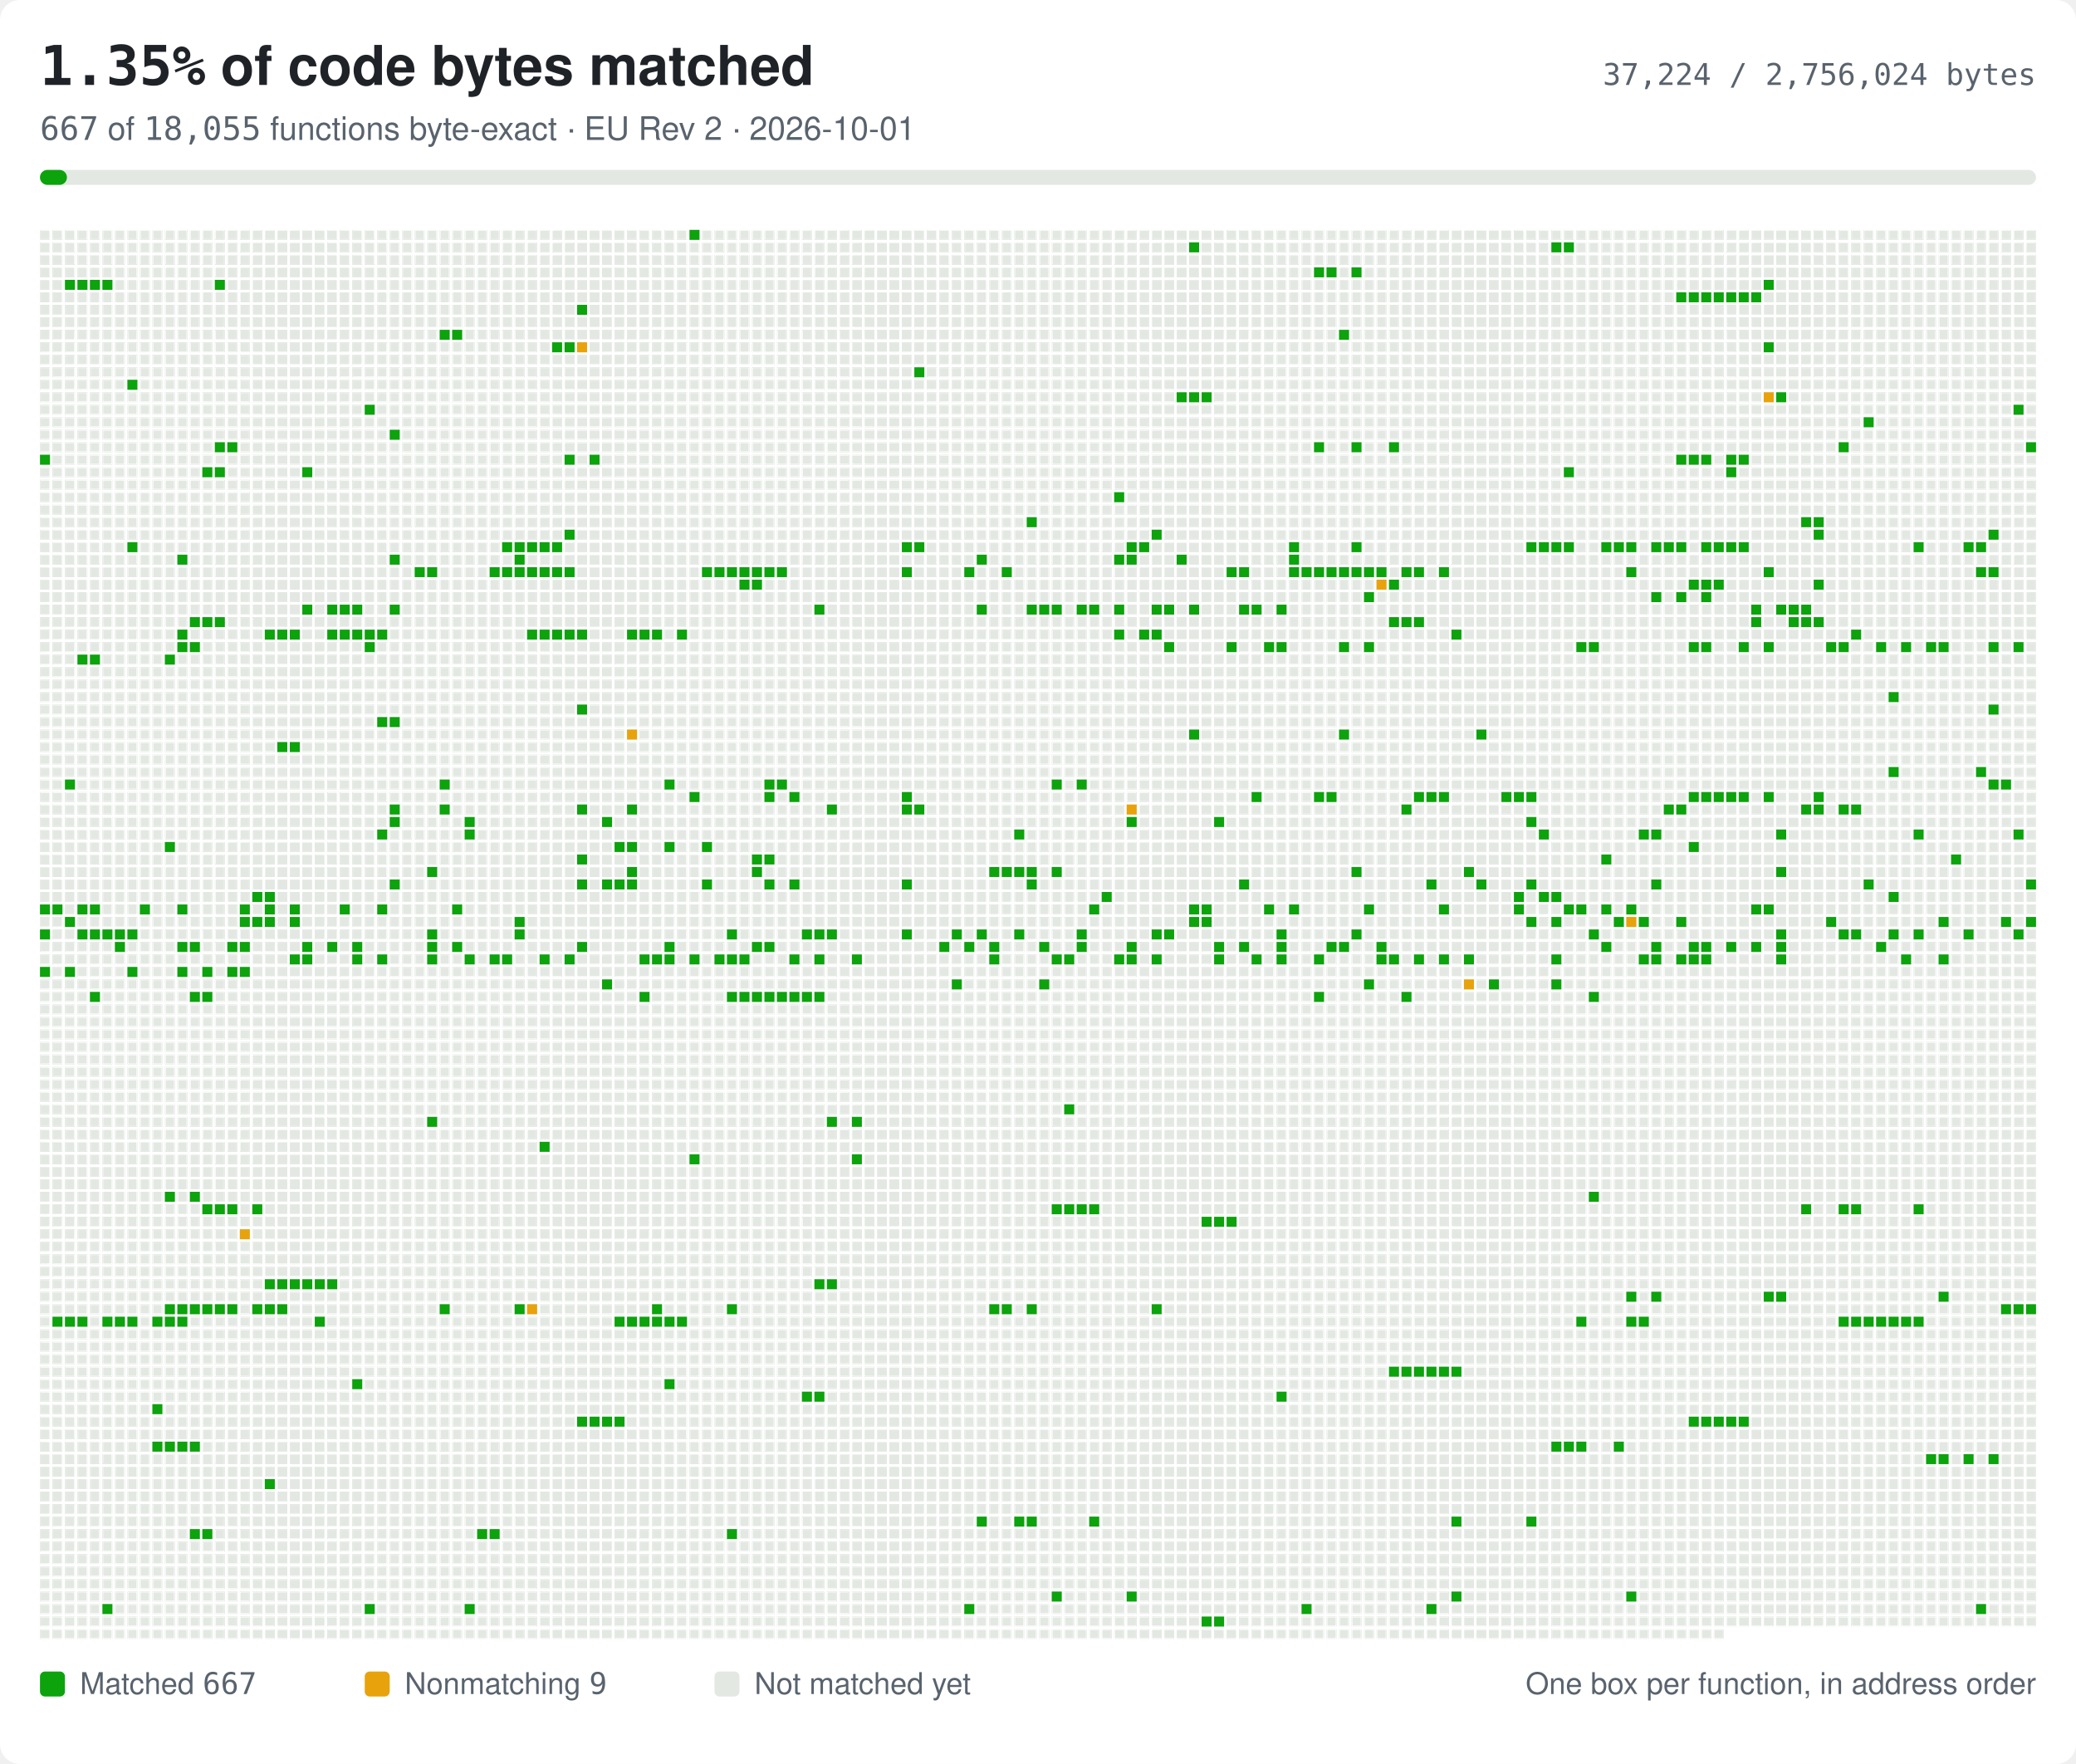
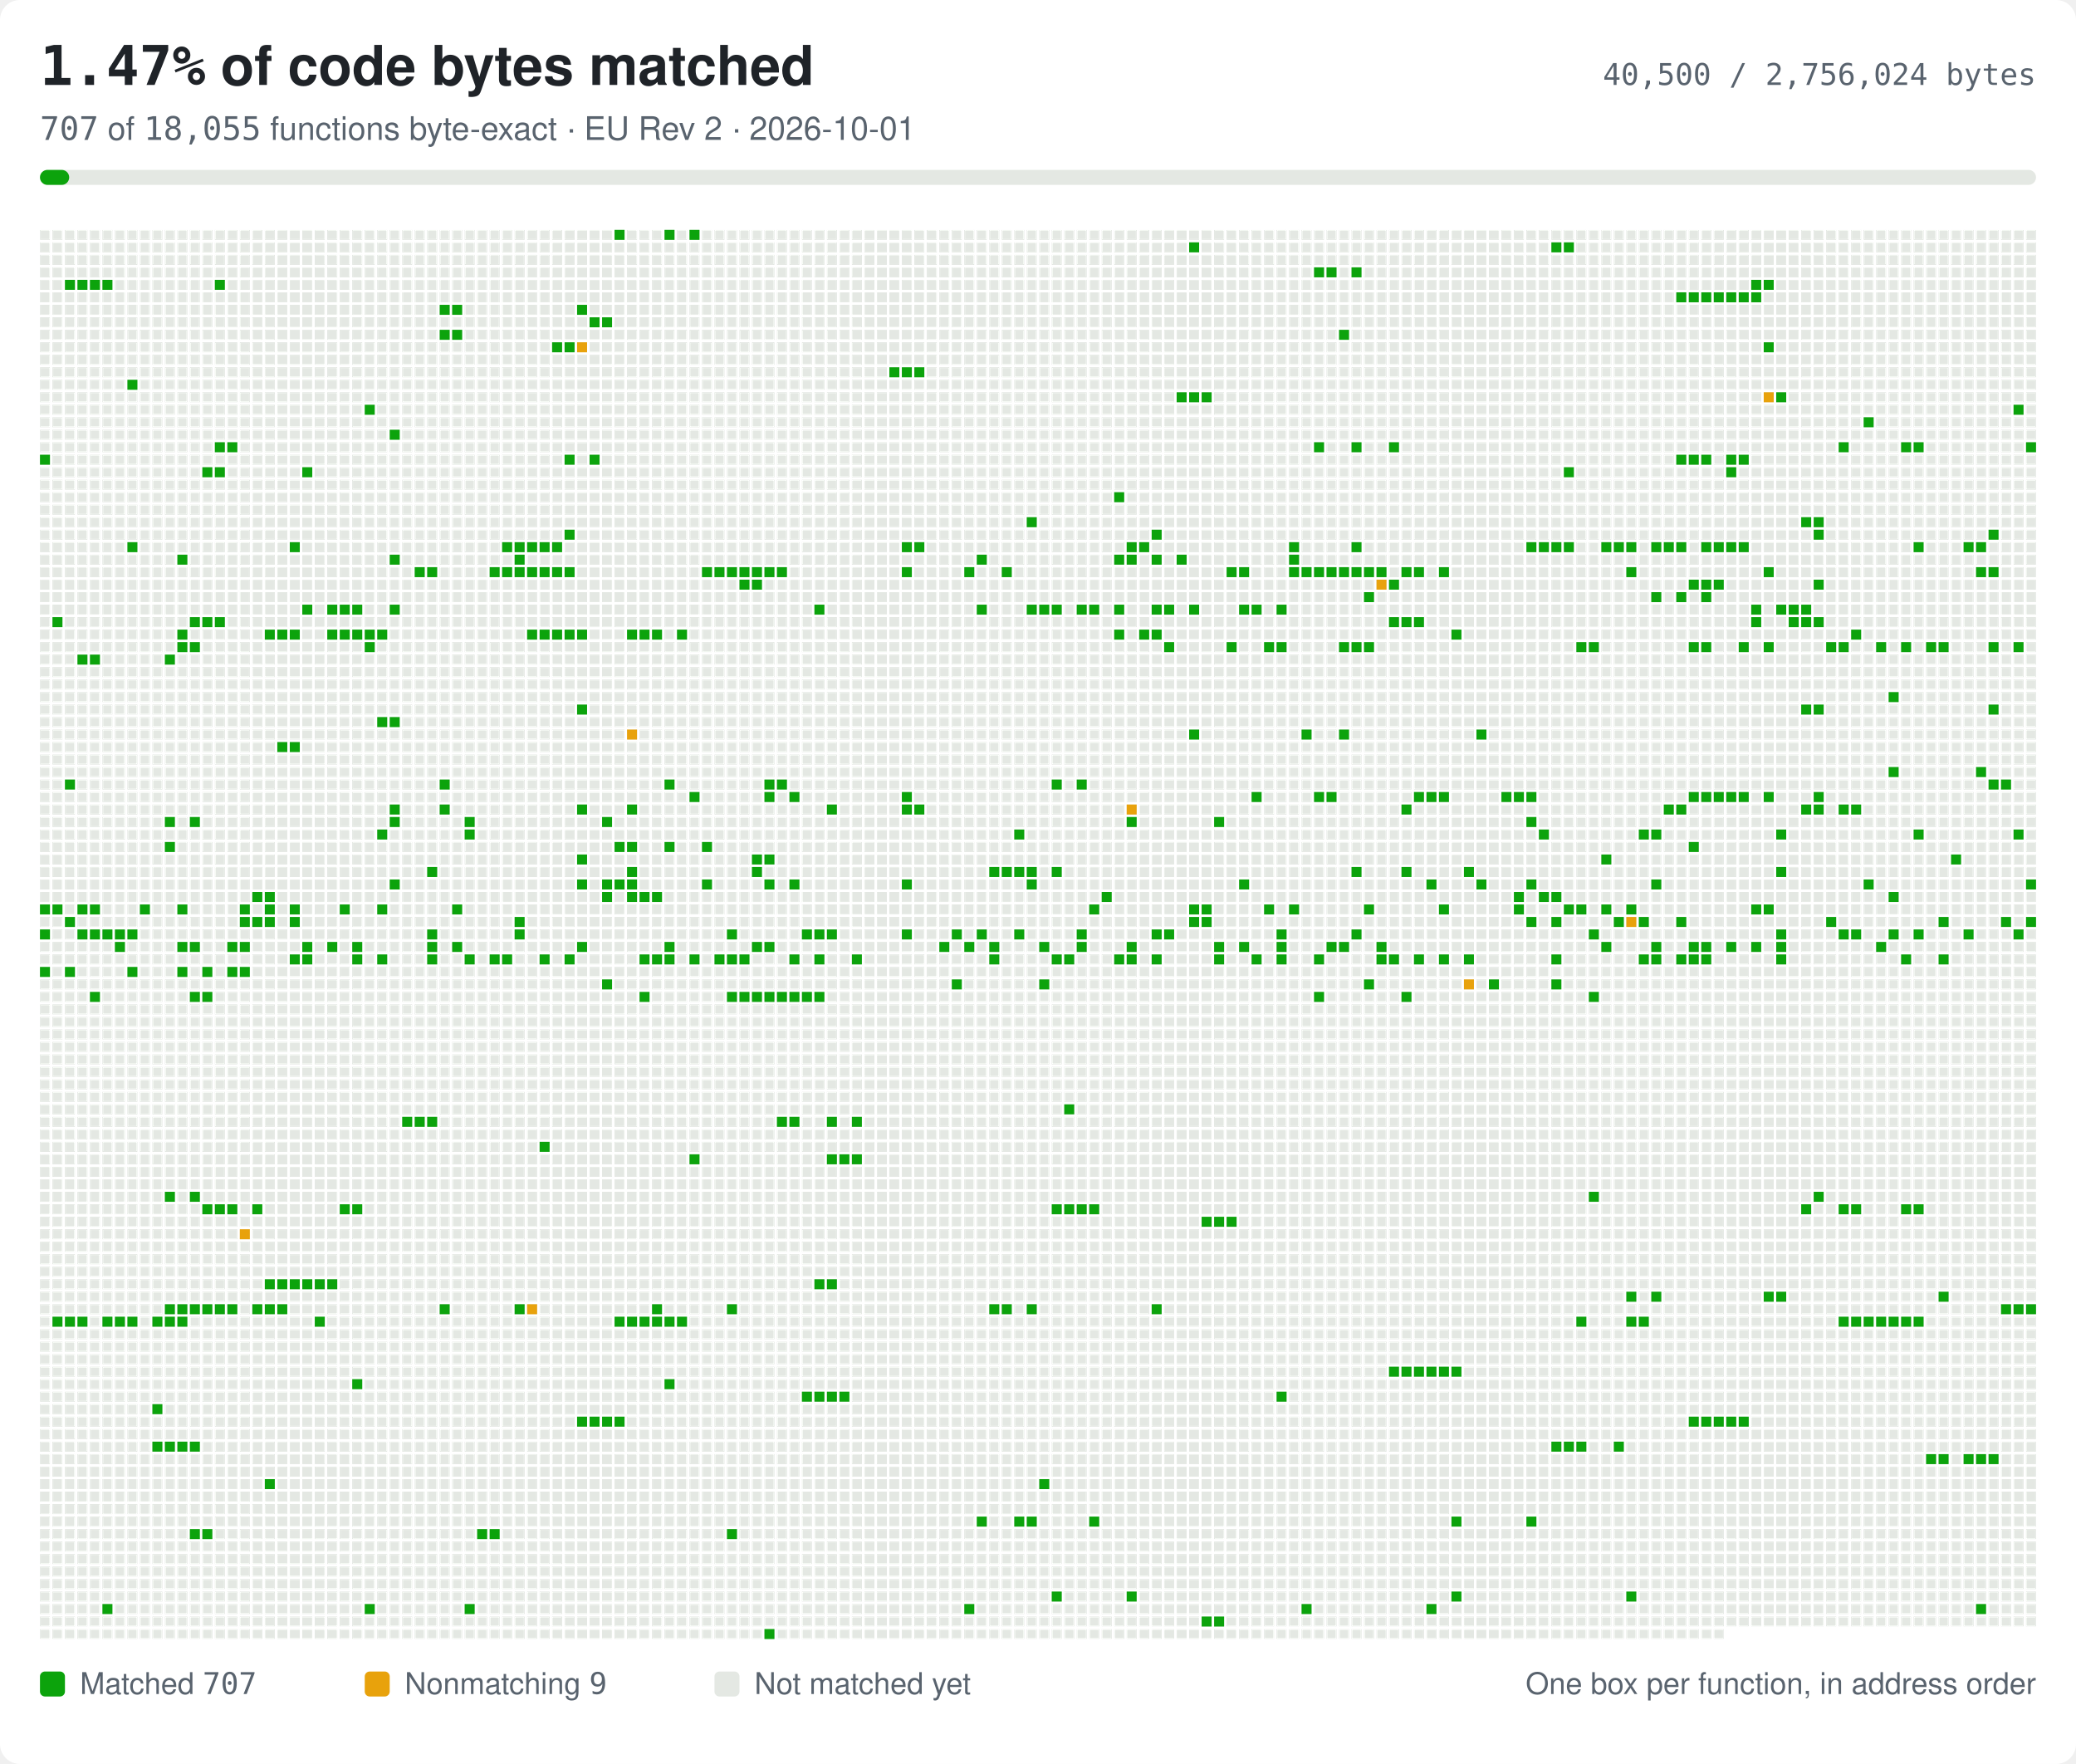
- <svg xmlns="http://www.w3.org/2000/svg" width="831" height="706" viewBox="0 0 831 706" role="img" aria-label="Decompilation progress: 1.35% of code bytes matched, 667 of 18055 functions">
+ <svg xmlns="http://www.w3.org/2000/svg" width="831" height="706" viewBox="0 0 831 706" role="img" aria-label="Decompilation progress: 1.47% of code bytes matched, 707 of 18055 functions">
  <style>
  .surface { fill: #ffffff; } .title { fill: #1f2328; } .muted { fill: #59636e; }
  .empty { fill: #e4e8e3; } .matched { fill: #0ca30c; } .nonmatching { fill: #e8a20c; }
  text { font-family: -apple-system, BlinkMacSystemFont, "Segoe UI", Helvetica, Arial, sans-serif; }
  .figure { font-family: ui-monospace, SFMono-Regular, Menlo, Consolas, monospace; font-variant-numeric: tabular-nums; }
  @media (prefers-color-scheme: dark) {
    .surface { fill: #0d1117; } .title { fill: #e6edf3; } .muted { fill: #9198a1; }
    .empty { fill: #21262d; } .matched { fill: #2ea043; } .nonmatching { fill: #d29922; }
  }
</style>
  <defs>
    <pattern id="box" width="5" height="5" patternUnits="userSpaceOnUse" x="16" y="92">
      <rect class="empty" width="4" height="4" />
    </pattern>
  </defs>
  <rect class="surface" width="831" height="706" rx="8" />
  <text class="title" x="16" y="34" font-size="22" font-weight="600">
-     <tspan class="figure">1.35%</tspan> of code bytes matched</text>
-   <text class="muted figure" x="815" y="34" font-size="12" text-anchor="end">37,224 / 2,756,024 bytes</text>
+     <tspan class="figure">1.47%</tspan> of code bytes matched</text>
+   <text class="muted figure" x="815" y="34" font-size="12" text-anchor="end">40,500 / 2,756,024 bytes</text>
  <text class="muted" x="16" y="56" font-size="13">
-     <tspan class="figure">667</tspan> of <tspan class="figure">18,055</tspan> functions byte-exact · EU Rev 2 · 2026-10-01</text>
+     <tspan class="figure">707</tspan> of <tspan class="figure">18,055</tspan> functions byte-exact · EU Rev 2 · 2026-10-01</text>
  <rect class="empty" x="16" y="68" width="799" height="6" rx="3" />
-   <rect class="matched" x="16" y="68" width="10.8" height="6" rx="3" />
+   <rect class="matched" x="16" y="68" width="11.7" height="6" rx="3" />
  <rect fill="url(#box)" x="16" y="92" width="799" height="559" />
  <rect fill="url(#box)" x="16" y="652" width="674" height="4" />
+   <rect class="matched" x="246" y="92" width="4" height="4" />
+   <rect class="matched" x="266" y="92" width="4" height="4" />
  <rect class="matched" x="276" y="92" width="4" height="4" />
  <rect class="matched" x="476" y="97" width="4" height="4" />
  <rect class="matched" x="621" y="97" width="4" height="4" />
  <rect class="matched" x="626" y="97" width="4" height="4" />
  <rect class="matched" x="526" y="107" width="4" height="4" />
  <rect class="matched" x="531" y="107" width="4" height="4" />
  <rect class="matched" x="541" y="107" width="4" height="4" />
  <rect class="matched" x="26" y="112" width="4" height="4" />
  <rect class="matched" x="31" y="112" width="4" height="4" />
  <rect class="matched" x="36" y="112" width="4" height="4" />
  <rect class="matched" x="41" y="112" width="4" height="4" />
  <rect class="matched" x="86" y="112" width="4" height="4" />
+   <rect class="matched" x="701" y="112" width="4" height="4" />
  <rect class="matched" x="706" y="112" width="4" height="4" />
  <rect class="matched" x="671" y="117" width="4" height="4" />
  <rect class="matched" x="676" y="117" width="4" height="4" />
  <rect class="matched" x="681" y="117" width="4" height="4" />
  <rect class="matched" x="686" y="117" width="4" height="4" />
  <rect class="matched" x="691" y="117" width="4" height="4" />
  <rect class="matched" x="696" y="117" width="4" height="4" />
  <rect class="matched" x="701" y="117" width="4" height="4" />
+   <rect class="matched" x="176" y="122" width="4" height="4" />
+   <rect class="matched" x="181" y="122" width="4" height="4" />
  <rect class="matched" x="231" y="122" width="4" height="4" />
+   <rect class="matched" x="236" y="127" width="4" height="4" />
+   <rect class="matched" x="241" y="127" width="4" height="4" />
  <rect class="matched" x="176" y="132" width="4" height="4" />
  <rect class="matched" x="181" y="132" width="4" height="4" />
  <rect class="matched" x="536" y="132" width="4" height="4" />
  <rect class="matched" x="221" y="137" width="4" height="4" />
  <rect class="matched" x="226" y="137" width="4" height="4" />
  <rect class="nonmatching" x="231" y="137" width="4" height="4" />
  <rect class="matched" x="706" y="137" width="4" height="4" />
+   <rect class="matched" x="356" y="147" width="4" height="4" />
+   <rect class="matched" x="361" y="147" width="4" height="4" />
  <rect class="matched" x="366" y="147" width="4" height="4" />
  <rect class="matched" x="51" y="152" width="4" height="4" />
  <rect class="matched" x="471" y="157" width="4" height="4" />
  <rect class="matched" x="476" y="157" width="4" height="4" />
  <rect class="matched" x="481" y="157" width="4" height="4" />
  <rect class="nonmatching" x="706" y="157" width="4" height="4" />
  <rect class="matched" x="711" y="157" width="4" height="4" />
  <rect class="matched" x="146" y="162" width="4" height="4" />
  <rect class="matched" x="806" y="162" width="4" height="4" />
  <rect class="matched" x="746" y="167" width="4" height="4" />
  <rect class="matched" x="156" y="172" width="4" height="4" />
  <rect class="matched" x="86" y="177" width="4" height="4" />
  <rect class="matched" x="91" y="177" width="4" height="4" />
  <rect class="matched" x="526" y="177" width="4" height="4" />
  <rect class="matched" x="541" y="177" width="4" height="4" />
  <rect class="matched" x="556" y="177" width="4" height="4" />
  <rect class="matched" x="736" y="177" width="4" height="4" />
+   <rect class="matched" x="761" y="177" width="4" height="4" />
+   <rect class="matched" x="766" y="177" width="4" height="4" />
  <rect class="matched" x="811" y="177" width="4" height="4" />
  <rect class="matched" x="16" y="182" width="4" height="4" />
  <rect class="matched" x="226" y="182" width="4" height="4" />
  <rect class="matched" x="236" y="182" width="4" height="4" />
  <rect class="matched" x="671" y="182" width="4" height="4" />
  <rect class="matched" x="676" y="182" width="4" height="4" />
  <rect class="matched" x="681" y="182" width="4" height="4" />
  <rect class="matched" x="691" y="182" width="4" height="4" />
  <rect class="matched" x="696" y="182" width="4" height="4" />
  <rect class="matched" x="81" y="187" width="4" height="4" />
  <rect class="matched" x="86" y="187" width="4" height="4" />
  <rect class="matched" x="121" y="187" width="4" height="4" />
  <rect class="matched" x="626" y="187" width="4" height="4" />
  <rect class="matched" x="691" y="187" width="4" height="4" />
  <rect class="matched" x="446" y="197" width="4" height="4" />
  <rect class="matched" x="411" y="207" width="4" height="4" />
  <rect class="matched" x="721" y="207" width="4" height="4" />
  <rect class="matched" x="726" y="207" width="4" height="4" />
  <rect class="matched" x="226" y="212" width="4" height="4" />
  <rect class="matched" x="461" y="212" width="4" height="4" />
  <rect class="matched" x="726" y="212" width="4" height="4" />
  <rect class="matched" x="796" y="212" width="4" height="4" />
  <rect class="matched" x="51" y="217" width="4" height="4" />
+   <rect class="matched" x="116" y="217" width="4" height="4" />
  <rect class="matched" x="201" y="217" width="4" height="4" />
  <rect class="matched" x="206" y="217" width="4" height="4" />
  <rect class="matched" x="211" y="217" width="4" height="4" />
  <rect class="matched" x="216" y="217" width="4" height="4" />
  <rect class="matched" x="221" y="217" width="4" height="4" />
  <rect class="matched" x="361" y="217" width="4" height="4" />
  <rect class="matched" x="366" y="217" width="4" height="4" />
  <rect class="matched" x="451" y="217" width="4" height="4" />
  <rect class="matched" x="456" y="217" width="4" height="4" />
  <rect class="matched" x="516" y="217" width="4" height="4" />
  <rect class="matched" x="541" y="217" width="4" height="4" />
  <rect class="matched" x="611" y="217" width="4" height="4" />
  <rect class="matched" x="616" y="217" width="4" height="4" />
  <rect class="matched" x="621" y="217" width="4" height="4" />
  <rect class="matched" x="626" y="217" width="4" height="4" />
  <rect class="matched" x="641" y="217" width="4" height="4" />
  <rect class="matched" x="646" y="217" width="4" height="4" />
  <rect class="matched" x="651" y="217" width="4" height="4" />
  <rect class="matched" x="661" y="217" width="4" height="4" />
  <rect class="matched" x="666" y="217" width="4" height="4" />
  <rect class="matched" x="671" y="217" width="4" height="4" />
  <rect class="matched" x="681" y="217" width="4" height="4" />
  <rect class="matched" x="686" y="217" width="4" height="4" />
  <rect class="matched" x="691" y="217" width="4" height="4" />
  <rect class="matched" x="696" y="217" width="4" height="4" />
  <rect class="matched" x="766" y="217" width="4" height="4" />
  <rect class="matched" x="786" y="217" width="4" height="4" />
  <rect class="matched" x="791" y="217" width="4" height="4" />
  <rect class="matched" x="71" y="222" width="4" height="4" />
  <rect class="matched" x="156" y="222" width="4" height="4" />
  <rect class="matched" x="206" y="222" width="4" height="4" />
  <rect class="matched" x="391" y="222" width="4" height="4" />
  <rect class="matched" x="446" y="222" width="4" height="4" />
  <rect class="matched" x="451" y="222" width="4" height="4" />
+   <rect class="matched" x="461" y="222" width="4" height="4" />
  <rect class="matched" x="471" y="222" width="4" height="4" />
  <rect class="matched" x="516" y="222" width="4" height="4" />
  <rect class="matched" x="166" y="227" width="4" height="4" />
  <rect class="matched" x="171" y="227" width="4" height="4" />
  <rect class="matched" x="196" y="227" width="4" height="4" />
  <rect class="matched" x="201" y="227" width="4" height="4" />
  <rect class="matched" x="206" y="227" width="4" height="4" />
  <rect class="matched" x="211" y="227" width="4" height="4" />
  <rect class="matched" x="216" y="227" width="4" height="4" />
  <rect class="matched" x="221" y="227" width="4" height="4" />
  <rect class="matched" x="226" y="227" width="4" height="4" />
  <rect class="matched" x="281" y="227" width="4" height="4" />
  <rect class="matched" x="286" y="227" width="4" height="4" />
  <rect class="matched" x="291" y="227" width="4" height="4" />
  <rect class="matched" x="296" y="227" width="4" height="4" />
  <rect class="matched" x="301" y="227" width="4" height="4" />
  <rect class="matched" x="306" y="227" width="4" height="4" />
  <rect class="matched" x="311" y="227" width="4" height="4" />
  <rect class="matched" x="361" y="227" width="4" height="4" />
  <rect class="matched" x="386" y="227" width="4" height="4" />
  <rect class="matched" x="401" y="227" width="4" height="4" />
  <rect class="matched" x="491" y="227" width="4" height="4" />
  <rect class="matched" x="496" y="227" width="4" height="4" />
  <rect class="matched" x="516" y="227" width="4" height="4" />
  <rect class="matched" x="521" y="227" width="4" height="4" />
  <rect class="matched" x="526" y="227" width="4" height="4" />
  <rect class="matched" x="531" y="227" width="4" height="4" />
  <rect class="matched" x="536" y="227" width="4" height="4" />
  <rect class="matched" x="541" y="227" width="4" height="4" />
  <rect class="matched" x="546" y="227" width="4" height="4" />
  <rect class="matched" x="551" y="227" width="4" height="4" />
  <rect class="matched" x="561" y="227" width="4" height="4" />
  <rect class="matched" x="566" y="227" width="4" height="4" />
  <rect class="matched" x="576" y="227" width="4" height="4" />
  <rect class="matched" x="651" y="227" width="4" height="4" />
  <rect class="matched" x="706" y="227" width="4" height="4" />
  <rect class="matched" x="791" y="227" width="4" height="4" />
  <rect class="matched" x="796" y="227" width="4" height="4" />
  <rect class="matched" x="296" y="232" width="4" height="4" />
  <rect class="matched" x="301" y="232" width="4" height="4" />
  <rect class="nonmatching" x="551" y="232" width="4" height="4" />
  <rect class="matched" x="556" y="232" width="4" height="4" />
  <rect class="matched" x="676" y="232" width="4" height="4" />
  <rect class="matched" x="681" y="232" width="4" height="4" />
  <rect class="matched" x="686" y="232" width="4" height="4" />
  <rect class="matched" x="726" y="232" width="4" height="4" />
  <rect class="matched" x="546" y="237" width="4" height="4" />
  <rect class="matched" x="661" y="237" width="4" height="4" />
  <rect class="matched" x="671" y="237" width="4" height="4" />
  <rect class="matched" x="681" y="237" width="4" height="4" />
  <rect class="matched" x="121" y="242" width="4" height="4" />
  <rect class="matched" x="131" y="242" width="4" height="4" />
  <rect class="matched" x="136" y="242" width="4" height="4" />
  <rect class="matched" x="141" y="242" width="4" height="4" />
  <rect class="matched" x="156" y="242" width="4" height="4" />
  <rect class="matched" x="326" y="242" width="4" height="4" />
  <rect class="matched" x="391" y="242" width="4" height="4" />
  <rect class="matched" x="411" y="242" width="4" height="4" />
  <rect class="matched" x="416" y="242" width="4" height="4" />
  <rect class="matched" x="421" y="242" width="4" height="4" />
  <rect class="matched" x="431" y="242" width="4" height="4" />
  <rect class="matched" x="436" y="242" width="4" height="4" />
  <rect class="matched" x="446" y="242" width="4" height="4" />
  <rect class="matched" x="461" y="242" width="4" height="4" />
  <rect class="matched" x="466" y="242" width="4" height="4" />
  <rect class="matched" x="476" y="242" width="4" height="4" />
  <rect class="matched" x="496" y="242" width="4" height="4" />
  <rect class="matched" x="501" y="242" width="4" height="4" />
  <rect class="matched" x="511" y="242" width="4" height="4" />
  <rect class="matched" x="701" y="242" width="4" height="4" />
  <rect class="matched" x="711" y="242" width="4" height="4" />
  <rect class="matched" x="716" y="242" width="4" height="4" />
  <rect class="matched" x="721" y="242" width="4" height="4" />
+   <rect class="matched" x="21" y="247" width="4" height="4" />
  <rect class="matched" x="76" y="247" width="4" height="4" />
  <rect class="matched" x="81" y="247" width="4" height="4" />
  <rect class="matched" x="86" y="247" width="4" height="4" />
  <rect class="matched" x="556" y="247" width="4" height="4" />
  <rect class="matched" x="561" y="247" width="4" height="4" />
  <rect class="matched" x="566" y="247" width="4" height="4" />
  <rect class="matched" x="701" y="247" width="4" height="4" />
  <rect class="matched" x="716" y="247" width="4" height="4" />
  <rect class="matched" x="721" y="247" width="4" height="4" />
  <rect class="matched" x="726" y="247" width="4" height="4" />
  <rect class="matched" x="71" y="252" width="4" height="4" />
  <rect class="matched" x="106" y="252" width="4" height="4" />
  <rect class="matched" x="111" y="252" width="4" height="4" />
  <rect class="matched" x="116" y="252" width="4" height="4" />
  <rect class="matched" x="131" y="252" width="4" height="4" />
  <rect class="matched" x="136" y="252" width="4" height="4" />
  <rect class="matched" x="141" y="252" width="4" height="4" />
  <rect class="matched" x="146" y="252" width="4" height="4" />
  <rect class="matched" x="151" y="252" width="4" height="4" />
  <rect class="matched" x="211" y="252" width="4" height="4" />
  <rect class="matched" x="216" y="252" width="4" height="4" />
  <rect class="matched" x="221" y="252" width="4" height="4" />
  <rect class="matched" x="226" y="252" width="4" height="4" />
  <rect class="matched" x="231" y="252" width="4" height="4" />
  <rect class="matched" x="251" y="252" width="4" height="4" />
  <rect class="matched" x="256" y="252" width="4" height="4" />
  <rect class="matched" x="261" y="252" width="4" height="4" />
  <rect class="matched" x="271" y="252" width="4" height="4" />
  <rect class="matched" x="446" y="252" width="4" height="4" />
  <rect class="matched" x="456" y="252" width="4" height="4" />
  <rect class="matched" x="461" y="252" width="4" height="4" />
  <rect class="matched" x="581" y="252" width="4" height="4" />
  <rect class="matched" x="741" y="252" width="4" height="4" />
  <rect class="matched" x="71" y="257" width="4" height="4" />
  <rect class="matched" x="76" y="257" width="4" height="4" />
  <rect class="matched" x="146" y="257" width="4" height="4" />
  <rect class="matched" x="466" y="257" width="4" height="4" />
  <rect class="matched" x="491" y="257" width="4" height="4" />
  <rect class="matched" x="506" y="257" width="4" height="4" />
  <rect class="matched" x="511" y="257" width="4" height="4" />
  <rect class="matched" x="536" y="257" width="4" height="4" />
+   <rect class="matched" x="541" y="257" width="4" height="4" />
  <rect class="matched" x="546" y="257" width="4" height="4" />
  <rect class="matched" x="631" y="257" width="4" height="4" />
  <rect class="matched" x="636" y="257" width="4" height="4" />
  <rect class="matched" x="676" y="257" width="4" height="4" />
  <rect class="matched" x="681" y="257" width="4" height="4" />
  <rect class="matched" x="696" y="257" width="4" height="4" />
  <rect class="matched" x="706" y="257" width="4" height="4" />
  <rect class="matched" x="731" y="257" width="4" height="4" />
  <rect class="matched" x="736" y="257" width="4" height="4" />
  <rect class="matched" x="751" y="257" width="4" height="4" />
  <rect class="matched" x="761" y="257" width="4" height="4" />
  <rect class="matched" x="771" y="257" width="4" height="4" />
  <rect class="matched" x="776" y="257" width="4" height="4" />
  <rect class="matched" x="796" y="257" width="4" height="4" />
  <rect class="matched" x="806" y="257" width="4" height="4" />
  <rect class="matched" x="31" y="262" width="4" height="4" />
  <rect class="matched" x="36" y="262" width="4" height="4" />
  <rect class="matched" x="66" y="262" width="4" height="4" />
  <rect class="matched" x="756" y="277" width="4" height="4" />
  <rect class="matched" x="231" y="282" width="4" height="4" />
+   <rect class="matched" x="721" y="282" width="4" height="4" />
+   <rect class="matched" x="726" y="282" width="4" height="4" />
  <rect class="matched" x="796" y="282" width="4" height="4" />
  <rect class="matched" x="151" y="287" width="4" height="4" />
  <rect class="matched" x="156" y="287" width="4" height="4" />
  <rect class="nonmatching" x="251" y="292" width="4" height="4" />
  <rect class="matched" x="476" y="292" width="4" height="4" />
+   <rect class="matched" x="521" y="292" width="4" height="4" />
  <rect class="matched" x="536" y="292" width="4" height="4" />
  <rect class="matched" x="591" y="292" width="4" height="4" />
  <rect class="matched" x="111" y="297" width="4" height="4" />
  <rect class="matched" x="116" y="297" width="4" height="4" />
  <rect class="matched" x="756" y="307" width="4" height="4" />
  <rect class="matched" x="791" y="307" width="4" height="4" />
  <rect class="matched" x="26" y="312" width="4" height="4" />
  <rect class="matched" x="176" y="312" width="4" height="4" />
  <rect class="matched" x="266" y="312" width="4" height="4" />
  <rect class="matched" x="306" y="312" width="4" height="4" />
  <rect class="matched" x="311" y="312" width="4" height="4" />
  <rect class="matched" x="421" y="312" width="4" height="4" />
  <rect class="matched" x="431" y="312" width="4" height="4" />
  <rect class="matched" x="796" y="312" width="4" height="4" />
  <rect class="matched" x="801" y="312" width="4" height="4" />
  <rect class="matched" x="276" y="317" width="4" height="4" />
  <rect class="matched" x="306" y="317" width="4" height="4" />
  <rect class="matched" x="316" y="317" width="4" height="4" />
  <rect class="matched" x="361" y="317" width="4" height="4" />
  <rect class="matched" x="501" y="317" width="4" height="4" />
  <rect class="matched" x="526" y="317" width="4" height="4" />
  <rect class="matched" x="531" y="317" width="4" height="4" />
  <rect class="matched" x="566" y="317" width="4" height="4" />
  <rect class="matched" x="571" y="317" width="4" height="4" />
  <rect class="matched" x="576" y="317" width="4" height="4" />
  <rect class="matched" x="601" y="317" width="4" height="4" />
  <rect class="matched" x="606" y="317" width="4" height="4" />
  <rect class="matched" x="611" y="317" width="4" height="4" />
  <rect class="matched" x="676" y="317" width="4" height="4" />
  <rect class="matched" x="681" y="317" width="4" height="4" />
  <rect class="matched" x="686" y="317" width="4" height="4" />
  <rect class="matched" x="691" y="317" width="4" height="4" />
  <rect class="matched" x="696" y="317" width="4" height="4" />
  <rect class="matched" x="706" y="317" width="4" height="4" />
  <rect class="matched" x="726" y="317" width="4" height="4" />
  <rect class="matched" x="156" y="322" width="4" height="4" />
  <rect class="matched" x="176" y="322" width="4" height="4" />
  <rect class="matched" x="231" y="322" width="4" height="4" />
  <rect class="matched" x="251" y="322" width="4" height="4" />
  <rect class="matched" x="331" y="322" width="4" height="4" />
  <rect class="matched" x="361" y="322" width="4" height="4" />
  <rect class="matched" x="366" y="322" width="4" height="4" />
  <rect class="nonmatching" x="451" y="322" width="4" height="4" />
  <rect class="matched" x="561" y="322" width="4" height="4" />
  <rect class="matched" x="666" y="322" width="4" height="4" />
  <rect class="matched" x="671" y="322" width="4" height="4" />
  <rect class="matched" x="721" y="322" width="4" height="4" />
  <rect class="matched" x="726" y="322" width="4" height="4" />
  <rect class="matched" x="736" y="322" width="4" height="4" />
  <rect class="matched" x="741" y="322" width="4" height="4" />
+   <rect class="matched" x="66" y="327" width="4" height="4" />
+   <rect class="matched" x="76" y="327" width="4" height="4" />
  <rect class="matched" x="156" y="327" width="4" height="4" />
  <rect class="matched" x="186" y="327" width="4" height="4" />
  <rect class="matched" x="241" y="327" width="4" height="4" />
  <rect class="matched" x="451" y="327" width="4" height="4" />
  <rect class="matched" x="486" y="327" width="4" height="4" />
  <rect class="matched" x="611" y="327" width="4" height="4" />
  <rect class="matched" x="151" y="332" width="4" height="4" />
  <rect class="matched" x="186" y="332" width="4" height="4" />
  <rect class="matched" x="406" y="332" width="4" height="4" />
  <rect class="matched" x="616" y="332" width="4" height="4" />
  <rect class="matched" x="656" y="332" width="4" height="4" />
  <rect class="matched" x="661" y="332" width="4" height="4" />
  <rect class="matched" x="711" y="332" width="4" height="4" />
  <rect class="matched" x="766" y="332" width="4" height="4" />
  <rect class="matched" x="806" y="332" width="4" height="4" />
  <rect class="matched" x="66" y="337" width="4" height="4" />
  <rect class="matched" x="246" y="337" width="4" height="4" />
  <rect class="matched" x="251" y="337" width="4" height="4" />
  <rect class="matched" x="266" y="337" width="4" height="4" />
  <rect class="matched" x="281" y="337" width="4" height="4" />
  <rect class="matched" x="676" y="337" width="4" height="4" />
  <rect class="matched" x="231" y="342" width="4" height="4" />
  <rect class="matched" x="301" y="342" width="4" height="4" />
  <rect class="matched" x="306" y="342" width="4" height="4" />
  <rect class="matched" x="641" y="342" width="4" height="4" />
  <rect class="matched" x="781" y="342" width="4" height="4" />
  <rect class="matched" x="171" y="347" width="4" height="4" />
  <rect class="matched" x="251" y="347" width="4" height="4" />
  <rect class="matched" x="301" y="347" width="4" height="4" />
  <rect class="matched" x="396" y="347" width="4" height="4" />
  <rect class="matched" x="401" y="347" width="4" height="4" />
  <rect class="matched" x="406" y="347" width="4" height="4" />
  <rect class="matched" x="411" y="347" width="4" height="4" />
  <rect class="matched" x="421" y="347" width="4" height="4" />
  <rect class="matched" x="541" y="347" width="4" height="4" />
+   <rect class="matched" x="561" y="347" width="4" height="4" />
  <rect class="matched" x="586" y="347" width="4" height="4" />
  <rect class="matched" x="711" y="347" width="4" height="4" />
  <rect class="matched" x="156" y="352" width="4" height="4" />
  <rect class="matched" x="231" y="352" width="4" height="4" />
  <rect class="matched" x="241" y="352" width="4" height="4" />
  <rect class="matched" x="246" y="352" width="4" height="4" />
  <rect class="matched" x="251" y="352" width="4" height="4" />
  <rect class="matched" x="281" y="352" width="4" height="4" />
  <rect class="matched" x="306" y="352" width="4" height="4" />
  <rect class="matched" x="316" y="352" width="4" height="4" />
  <rect class="matched" x="361" y="352" width="4" height="4" />
  <rect class="matched" x="411" y="352" width="4" height="4" />
  <rect class="matched" x="496" y="352" width="4" height="4" />
  <rect class="matched" x="571" y="352" width="4" height="4" />
  <rect class="matched" x="591" y="352" width="4" height="4" />
  <rect class="matched" x="611" y="352" width="4" height="4" />
  <rect class="matched" x="661" y="352" width="4" height="4" />
  <rect class="matched" x="746" y="352" width="4" height="4" />
  <rect class="matched" x="811" y="352" width="4" height="4" />
  <rect class="matched" x="101" y="357" width="4" height="4" />
  <rect class="matched" x="106" y="357" width="4" height="4" />
+   <rect class="matched" x="241" y="357" width="4" height="4" />
+   <rect class="matched" x="251" y="357" width="4" height="4" />
+   <rect class="matched" x="256" y="357" width="4" height="4" />
+   <rect class="matched" x="261" y="357" width="4" height="4" />
  <rect class="matched" x="441" y="357" width="4" height="4" />
  <rect class="matched" x="606" y="357" width="4" height="4" />
  <rect class="matched" x="616" y="357" width="4" height="4" />
  <rect class="matched" x="621" y="357" width="4" height="4" />
  <rect class="matched" x="756" y="357" width="4" height="4" />
  <rect class="matched" x="16" y="362" width="4" height="4" />
  <rect class="matched" x="21" y="362" width="4" height="4" />
  <rect class="matched" x="31" y="362" width="4" height="4" />
  <rect class="matched" x="36" y="362" width="4" height="4" />
  <rect class="matched" x="56" y="362" width="4" height="4" />
  <rect class="matched" x="71" y="362" width="4" height="4" />
  <rect class="matched" x="96" y="362" width="4" height="4" />
  <rect class="matched" x="106" y="362" width="4" height="4" />
  <rect class="matched" x="116" y="362" width="4" height="4" />
  <rect class="matched" x="136" y="362" width="4" height="4" />
  <rect class="matched" x="151" y="362" width="4" height="4" />
  <rect class="matched" x="181" y="362" width="4" height="4" />
  <rect class="matched" x="436" y="362" width="4" height="4" />
  <rect class="matched" x="476" y="362" width="4" height="4" />
  <rect class="matched" x="481" y="362" width="4" height="4" />
  <rect class="matched" x="506" y="362" width="4" height="4" />
  <rect class="matched" x="516" y="362" width="4" height="4" />
  <rect class="matched" x="546" y="362" width="4" height="4" />
  <rect class="matched" x="576" y="362" width="4" height="4" />
  <rect class="matched" x="606" y="362" width="4" height="4" />
  <rect class="matched" x="626" y="362" width="4" height="4" />
  <rect class="matched" x="631" y="362" width="4" height="4" />
  <rect class="matched" x="641" y="362" width="4" height="4" />
  <rect class="matched" x="651" y="362" width="4" height="4" />
  <rect class="matched" x="701" y="362" width="4" height="4" />
  <rect class="matched" x="706" y="362" width="4" height="4" />
  <rect class="matched" x="26" y="367" width="4" height="4" />
  <rect class="matched" x="96" y="367" width="4" height="4" />
  <rect class="matched" x="101" y="367" width="4" height="4" />
  <rect class="matched" x="106" y="367" width="4" height="4" />
  <rect class="matched" x="116" y="367" width="4" height="4" />
  <rect class="matched" x="206" y="367" width="4" height="4" />
  <rect class="matched" x="476" y="367" width="4" height="4" />
  <rect class="matched" x="481" y="367" width="4" height="4" />
  <rect class="matched" x="611" y="367" width="4" height="4" />
  <rect class="matched" x="621" y="367" width="4" height="4" />
  <rect class="matched" x="646" y="367" width="4" height="4" />
  <rect class="nonmatching" x="651" y="367" width="4" height="4" />
  <rect class="matched" x="656" y="367" width="4" height="4" />
  <rect class="matched" x="671" y="367" width="4" height="4" />
  <rect class="matched" x="731" y="367" width="4" height="4" />
  <rect class="matched" x="776" y="367" width="4" height="4" />
  <rect class="matched" x="801" y="367" width="4" height="4" />
  <rect class="matched" x="811" y="367" width="4" height="4" />
  <rect class="matched" x="16" y="372" width="4" height="4" />
  <rect class="matched" x="31" y="372" width="4" height="4" />
  <rect class="matched" x="36" y="372" width="4" height="4" />
  <rect class="matched" x="41" y="372" width="4" height="4" />
  <rect class="matched" x="46" y="372" width="4" height="4" />
  <rect class="matched" x="51" y="372" width="4" height="4" />
  <rect class="matched" x="171" y="372" width="4" height="4" />
  <rect class="matched" x="206" y="372" width="4" height="4" />
  <rect class="matched" x="291" y="372" width="4" height="4" />
  <rect class="matched" x="321" y="372" width="4" height="4" />
  <rect class="matched" x="326" y="372" width="4" height="4" />
  <rect class="matched" x="331" y="372" width="4" height="4" />
  <rect class="matched" x="361" y="372" width="4" height="4" />
  <rect class="matched" x="381" y="372" width="4" height="4" />
  <rect class="matched" x="391" y="372" width="4" height="4" />
  <rect class="matched" x="406" y="372" width="4" height="4" />
  <rect class="matched" x="431" y="372" width="4" height="4" />
  <rect class="matched" x="461" y="372" width="4" height="4" />
  <rect class="matched" x="466" y="372" width="4" height="4" />
  <rect class="matched" x="511" y="372" width="4" height="4" />
  <rect class="matched" x="541" y="372" width="4" height="4" />
  <rect class="matched" x="636" y="372" width="4" height="4" />
  <rect class="matched" x="711" y="372" width="4" height="4" />
  <rect class="matched" x="736" y="372" width="4" height="4" />
  <rect class="matched" x="741" y="372" width="4" height="4" />
  <rect class="matched" x="756" y="372" width="4" height="4" />
  <rect class="matched" x="766" y="372" width="4" height="4" />
  <rect class="matched" x="786" y="372" width="4" height="4" />
  <rect class="matched" x="806" y="372" width="4" height="4" />
  <rect class="matched" x="46" y="377" width="4" height="4" />
  <rect class="matched" x="71" y="377" width="4" height="4" />
  <rect class="matched" x="76" y="377" width="4" height="4" />
  <rect class="matched" x="91" y="377" width="4" height="4" />
  <rect class="matched" x="96" y="377" width="4" height="4" />
  <rect class="matched" x="121" y="377" width="4" height="4" />
  <rect class="matched" x="131" y="377" width="4" height="4" />
  <rect class="matched" x="141" y="377" width="4" height="4" />
  <rect class="matched" x="171" y="377" width="4" height="4" />
  <rect class="matched" x="181" y="377" width="4" height="4" />
  <rect class="matched" x="231" y="377" width="4" height="4" />
  <rect class="matched" x="266" y="377" width="4" height="4" />
  <rect class="matched" x="301" y="377" width="4" height="4" />
  <rect class="matched" x="306" y="377" width="4" height="4" />
  <rect class="matched" x="376" y="377" width="4" height="4" />
  <rect class="matched" x="386" y="377" width="4" height="4" />
  <rect class="matched" x="396" y="377" width="4" height="4" />
  <rect class="matched" x="416" y="377" width="4" height="4" />
  <rect class="matched" x="431" y="377" width="4" height="4" />
  <rect class="matched" x="451" y="377" width="4" height="4" />
  <rect class="matched" x="486" y="377" width="4" height="4" />
  <rect class="matched" x="496" y="377" width="4" height="4" />
  <rect class="matched" x="511" y="377" width="4" height="4" />
  <rect class="matched" x="531" y="377" width="4" height="4" />
  <rect class="matched" x="536" y="377" width="4" height="4" />
  <rect class="matched" x="551" y="377" width="4" height="4" />
  <rect class="matched" x="641" y="377" width="4" height="4" />
  <rect class="matched" x="661" y="377" width="4" height="4" />
  <rect class="matched" x="676" y="377" width="4" height="4" />
  <rect class="matched" x="681" y="377" width="4" height="4" />
  <rect class="matched" x="691" y="377" width="4" height="4" />
  <rect class="matched" x="701" y="377" width="4" height="4" />
  <rect class="matched" x="711" y="377" width="4" height="4" />
  <rect class="matched" x="751" y="377" width="4" height="4" />
  <rect class="matched" x="116" y="382" width="4" height="4" />
  <rect class="matched" x="121" y="382" width="4" height="4" />
  <rect class="matched" x="141" y="382" width="4" height="4" />
  <rect class="matched" x="151" y="382" width="4" height="4" />
  <rect class="matched" x="171" y="382" width="4" height="4" />
  <rect class="matched" x="186" y="382" width="4" height="4" />
  <rect class="matched" x="196" y="382" width="4" height="4" />
  <rect class="matched" x="201" y="382" width="4" height="4" />
  <rect class="matched" x="216" y="382" width="4" height="4" />
  <rect class="matched" x="226" y="382" width="4" height="4" />
  <rect class="matched" x="256" y="382" width="4" height="4" />
  <rect class="matched" x="261" y="382" width="4" height="4" />
  <rect class="matched" x="266" y="382" width="4" height="4" />
  <rect class="matched" x="276" y="382" width="4" height="4" />
  <rect class="matched" x="286" y="382" width="4" height="4" />
  <rect class="matched" x="291" y="382" width="4" height="4" />
  <rect class="matched" x="296" y="382" width="4" height="4" />
  <rect class="matched" x="316" y="382" width="4" height="4" />
  <rect class="matched" x="326" y="382" width="4" height="4" />
  <rect class="matched" x="341" y="382" width="4" height="4" />
  <rect class="matched" x="396" y="382" width="4" height="4" />
  <rect class="matched" x="421" y="382" width="4" height="4" />
  <rect class="matched" x="426" y="382" width="4" height="4" />
  <rect class="matched" x="446" y="382" width="4" height="4" />
  <rect class="matched" x="451" y="382" width="4" height="4" />
  <rect class="matched" x="461" y="382" width="4" height="4" />
  <rect class="matched" x="486" y="382" width="4" height="4" />
  <rect class="matched" x="501" y="382" width="4" height="4" />
  <rect class="matched" x="511" y="382" width="4" height="4" />
  <rect class="matched" x="526" y="382" width="4" height="4" />
  <rect class="matched" x="551" y="382" width="4" height="4" />
  <rect class="matched" x="556" y="382" width="4" height="4" />
  <rect class="matched" x="566" y="382" width="4" height="4" />
  <rect class="matched" x="576" y="382" width="4" height="4" />
  <rect class="matched" x="586" y="382" width="4" height="4" />
  <rect class="matched" x="621" y="382" width="4" height="4" />
  <rect class="matched" x="656" y="382" width="4" height="4" />
  <rect class="matched" x="661" y="382" width="4" height="4" />
  <rect class="matched" x="671" y="382" width="4" height="4" />
  <rect class="matched" x="676" y="382" width="4" height="4" />
  <rect class="matched" x="681" y="382" width="4" height="4" />
  <rect class="matched" x="711" y="382" width="4" height="4" />
  <rect class="matched" x="761" y="382" width="4" height="4" />
  <rect class="matched" x="776" y="382" width="4" height="4" />
  <rect class="matched" x="16" y="387" width="4" height="4" />
  <rect class="matched" x="26" y="387" width="4" height="4" />
  <rect class="matched" x="51" y="387" width="4" height="4" />
  <rect class="matched" x="71" y="387" width="4" height="4" />
  <rect class="matched" x="81" y="387" width="4" height="4" />
  <rect class="matched" x="91" y="387" width="4" height="4" />
  <rect class="matched" x="96" y="387" width="4" height="4" />
  <rect class="matched" x="241" y="392" width="4" height="4" />
  <rect class="matched" x="381" y="392" width="4" height="4" />
  <rect class="matched" x="416" y="392" width="4" height="4" />
  <rect class="matched" x="546" y="392" width="4" height="4" />
  <rect class="nonmatching" x="586" y="392" width="4" height="4" />
  <rect class="matched" x="596" y="392" width="4" height="4" />
  <rect class="matched" x="621" y="392" width="4" height="4" />
  <rect class="matched" x="36" y="397" width="4" height="4" />
  <rect class="matched" x="76" y="397" width="4" height="4" />
  <rect class="matched" x="81" y="397" width="4" height="4" />
  <rect class="matched" x="256" y="397" width="4" height="4" />
  <rect class="matched" x="291" y="397" width="4" height="4" />
  <rect class="matched" x="296" y="397" width="4" height="4" />
  <rect class="matched" x="301" y="397" width="4" height="4" />
  <rect class="matched" x="306" y="397" width="4" height="4" />
  <rect class="matched" x="311" y="397" width="4" height="4" />
  <rect class="matched" x="316" y="397" width="4" height="4" />
  <rect class="matched" x="321" y="397" width="4" height="4" />
  <rect class="matched" x="326" y="397" width="4" height="4" />
  <rect class="matched" x="526" y="397" width="4" height="4" />
  <rect class="matched" x="561" y="397" width="4" height="4" />
  <rect class="matched" x="636" y="397" width="4" height="4" />
  <rect class="matched" x="426" y="442" width="4" height="4" />
+   <rect class="matched" x="161" y="447" width="4" height="4" />
+   <rect class="matched" x="166" y="447" width="4" height="4" />
  <rect class="matched" x="171" y="447" width="4" height="4" />
+   <rect class="matched" x="311" y="447" width="4" height="4" />
+   <rect class="matched" x="316" y="447" width="4" height="4" />
  <rect class="matched" x="331" y="447" width="4" height="4" />
  <rect class="matched" x="341" y="447" width="4" height="4" />
  <rect class="matched" x="216" y="457" width="4" height="4" />
  <rect class="matched" x="276" y="462" width="4" height="4" />
+   <rect class="matched" x="331" y="462" width="4" height="4" />
+   <rect class="matched" x="336" y="462" width="4" height="4" />
  <rect class="matched" x="341" y="462" width="4" height="4" />
  <rect class="matched" x="66" y="477" width="4" height="4" />
  <rect class="matched" x="76" y="477" width="4" height="4" />
  <rect class="matched" x="636" y="477" width="4" height="4" />
+   <rect class="matched" x="726" y="477" width="4" height="4" />
  <rect class="matched" x="81" y="482" width="4" height="4" />
  <rect class="matched" x="86" y="482" width="4" height="4" />
  <rect class="matched" x="91" y="482" width="4" height="4" />
  <rect class="matched" x="101" y="482" width="4" height="4" />
+   <rect class="matched" x="136" y="482" width="4" height="4" />
+   <rect class="matched" x="141" y="482" width="4" height="4" />
  <rect class="matched" x="421" y="482" width="4" height="4" />
  <rect class="matched" x="426" y="482" width="4" height="4" />
  <rect class="matched" x="431" y="482" width="4" height="4" />
  <rect class="matched" x="436" y="482" width="4" height="4" />
  <rect class="matched" x="721" y="482" width="4" height="4" />
  <rect class="matched" x="736" y="482" width="4" height="4" />
  <rect class="matched" x="741" y="482" width="4" height="4" />
+   <rect class="matched" x="761" y="482" width="4" height="4" />
  <rect class="matched" x="766" y="482" width="4" height="4" />
  <rect class="matched" x="481" y="487" width="4" height="4" />
  <rect class="matched" x="486" y="487" width="4" height="4" />
  <rect class="matched" x="491" y="487" width="4" height="4" />
  <rect class="nonmatching" x="96" y="492" width="4" height="4" />
  <rect class="matched" x="106" y="512" width="4" height="4" />
  <rect class="matched" x="111" y="512" width="4" height="4" />
  <rect class="matched" x="116" y="512" width="4" height="4" />
  <rect class="matched" x="121" y="512" width="4" height="4" />
  <rect class="matched" x="126" y="512" width="4" height="4" />
  <rect class="matched" x="131" y="512" width="4" height="4" />
  <rect class="matched" x="326" y="512" width="4" height="4" />
  <rect class="matched" x="331" y="512" width="4" height="4" />
  <rect class="matched" x="651" y="517" width="4" height="4" />
  <rect class="matched" x="661" y="517" width="4" height="4" />
  <rect class="matched" x="706" y="517" width="4" height="4" />
  <rect class="matched" x="711" y="517" width="4" height="4" />
  <rect class="matched" x="776" y="517" width="4" height="4" />
  <rect class="matched" x="66" y="522" width="4" height="4" />
  <rect class="matched" x="71" y="522" width="4" height="4" />
  <rect class="matched" x="76" y="522" width="4" height="4" />
  <rect class="matched" x="81" y="522" width="4" height="4" />
  <rect class="matched" x="86" y="522" width="4" height="4" />
  <rect class="matched" x="91" y="522" width="4" height="4" />
  <rect class="matched" x="101" y="522" width="4" height="4" />
  <rect class="matched" x="106" y="522" width="4" height="4" />
  <rect class="matched" x="111" y="522" width="4" height="4" />
  <rect class="matched" x="176" y="522" width="4" height="4" />
  <rect class="matched" x="206" y="522" width="4" height="4" />
  <rect class="nonmatching" x="211" y="522" width="4" height="4" />
  <rect class="matched" x="261" y="522" width="4" height="4" />
  <rect class="matched" x="291" y="522" width="4" height="4" />
  <rect class="matched" x="396" y="522" width="4" height="4" />
  <rect class="matched" x="401" y="522" width="4" height="4" />
  <rect class="matched" x="411" y="522" width="4" height="4" />
  <rect class="matched" x="461" y="522" width="4" height="4" />
  <rect class="matched" x="801" y="522" width="4" height="4" />
  <rect class="matched" x="806" y="522" width="4" height="4" />
  <rect class="matched" x="811" y="522" width="4" height="4" />
  <rect class="matched" x="21" y="527" width="4" height="4" />
  <rect class="matched" x="26" y="527" width="4" height="4" />
  <rect class="matched" x="31" y="527" width="4" height="4" />
  <rect class="matched" x="41" y="527" width="4" height="4" />
  <rect class="matched" x="46" y="527" width="4" height="4" />
  <rect class="matched" x="51" y="527" width="4" height="4" />
  <rect class="matched" x="61" y="527" width="4" height="4" />
  <rect class="matched" x="66" y="527" width="4" height="4" />
  <rect class="matched" x="71" y="527" width="4" height="4" />
  <rect class="matched" x="126" y="527" width="4" height="4" />
  <rect class="matched" x="246" y="527" width="4" height="4" />
  <rect class="matched" x="251" y="527" width="4" height="4" />
  <rect class="matched" x="256" y="527" width="4" height="4" />
  <rect class="matched" x="261" y="527" width="4" height="4" />
  <rect class="matched" x="266" y="527" width="4" height="4" />
  <rect class="matched" x="271" y="527" width="4" height="4" />
  <rect class="matched" x="631" y="527" width="4" height="4" />
  <rect class="matched" x="651" y="527" width="4" height="4" />
  <rect class="matched" x="656" y="527" width="4" height="4" />
  <rect class="matched" x="736" y="527" width="4" height="4" />
  <rect class="matched" x="741" y="527" width="4" height="4" />
  <rect class="matched" x="746" y="527" width="4" height="4" />
  <rect class="matched" x="751" y="527" width="4" height="4" />
  <rect class="matched" x="756" y="527" width="4" height="4" />
  <rect class="matched" x="761" y="527" width="4" height="4" />
  <rect class="matched" x="766" y="527" width="4" height="4" />
  <rect class="matched" x="556" y="547" width="4" height="4" />
  <rect class="matched" x="561" y="547" width="4" height="4" />
  <rect class="matched" x="566" y="547" width="4" height="4" />
  <rect class="matched" x="571" y="547" width="4" height="4" />
  <rect class="matched" x="576" y="547" width="4" height="4" />
  <rect class="matched" x="581" y="547" width="4" height="4" />
  <rect class="matched" x="141" y="552" width="4" height="4" />
  <rect class="matched" x="266" y="552" width="4" height="4" />
  <rect class="matched" x="321" y="557" width="4" height="4" />
  <rect class="matched" x="326" y="557" width="4" height="4" />
+   <rect class="matched" x="331" y="557" width="4" height="4" />
+   <rect class="matched" x="336" y="557" width="4" height="4" />
  <rect class="matched" x="511" y="557" width="4" height="4" />
  <rect class="matched" x="61" y="562" width="4" height="4" />
  <rect class="matched" x="231" y="567" width="4" height="4" />
  <rect class="matched" x="236" y="567" width="4" height="4" />
  <rect class="matched" x="241" y="567" width="4" height="4" />
  <rect class="matched" x="246" y="567" width="4" height="4" />
  <rect class="matched" x="676" y="567" width="4" height="4" />
  <rect class="matched" x="681" y="567" width="4" height="4" />
  <rect class="matched" x="686" y="567" width="4" height="4" />
  <rect class="matched" x="691" y="567" width="4" height="4" />
  <rect class="matched" x="696" y="567" width="4" height="4" />
  <rect class="matched" x="61" y="577" width="4" height="4" />
  <rect class="matched" x="66" y="577" width="4" height="4" />
  <rect class="matched" x="71" y="577" width="4" height="4" />
  <rect class="matched" x="76" y="577" width="4" height="4" />
  <rect class="matched" x="621" y="577" width="4" height="4" />
  <rect class="matched" x="626" y="577" width="4" height="4" />
  <rect class="matched" x="631" y="577" width="4" height="4" />
  <rect class="matched" x="646" y="577" width="4" height="4" />
  <rect class="matched" x="771" y="582" width="4" height="4" />
  <rect class="matched" x="776" y="582" width="4" height="4" />
  <rect class="matched" x="786" y="582" width="4" height="4" />
+   <rect class="matched" x="791" y="582" width="4" height="4" />
  <rect class="matched" x="796" y="582" width="4" height="4" />
  <rect class="matched" x="106" y="592" width="4" height="4" />
+   <rect class="matched" x="416" y="592" width="4" height="4" />
  <rect class="matched" x="391" y="607" width="4" height="4" />
  <rect class="matched" x="406" y="607" width="4" height="4" />
  <rect class="matched" x="411" y="607" width="4" height="4" />
  <rect class="matched" x="436" y="607" width="4" height="4" />
  <rect class="matched" x="581" y="607" width="4" height="4" />
  <rect class="matched" x="611" y="607" width="4" height="4" />
  <rect class="matched" x="76" y="612" width="4" height="4" />
  <rect class="matched" x="81" y="612" width="4" height="4" />
  <rect class="matched" x="191" y="612" width="4" height="4" />
  <rect class="matched" x="196" y="612" width="4" height="4" />
  <rect class="matched" x="291" y="612" width="4" height="4" />
  <rect class="matched" x="421" y="637" width="4" height="4" />
  <rect class="matched" x="451" y="637" width="4" height="4" />
  <rect class="matched" x="581" y="637" width="4" height="4" />
  <rect class="matched" x="651" y="637" width="4" height="4" />
  <rect class="matched" x="41" y="642" width="4" height="4" />
  <rect class="matched" x="146" y="642" width="4" height="4" />
  <rect class="matched" x="186" y="642" width="4" height="4" />
  <rect class="matched" x="386" y="642" width="4" height="4" />
  <rect class="matched" x="521" y="642" width="4" height="4" />
  <rect class="matched" x="571" y="642" width="4" height="4" />
  <rect class="matched" x="791" y="642" width="4" height="4" />
  <rect class="matched" x="481" y="647" width="4" height="4" />
  <rect class="matched" x="486" y="647" width="4" height="4" />
+   <rect class="matched" x="306" y="652" width="4" height="4" />
  <rect class="matched" x="16" y="669" width="10" height="10" rx="2" />
-   <text class="muted" x="32" y="678" font-size="12">Matched <tspan class="figure">667</tspan>
+   <text class="muted" x="32" y="678" font-size="12">Matched <tspan class="figure">707</tspan>
  </text>
  <rect class="nonmatching" x="146" y="669" width="10" height="10" rx="2" />
  <text class="muted" x="162" y="678" font-size="12">Nonmatching <tspan class="figure">9</tspan>
  </text>
  <rect class="empty" x="286" y="669" width="10" height="10" rx="2" />
  <text class="muted" x="302" y="678" font-size="12">Not matched yet</text>
  <text class="muted" x="815" y="678" font-size="12" text-anchor="end">One box per function, in address order</text>
</svg>
